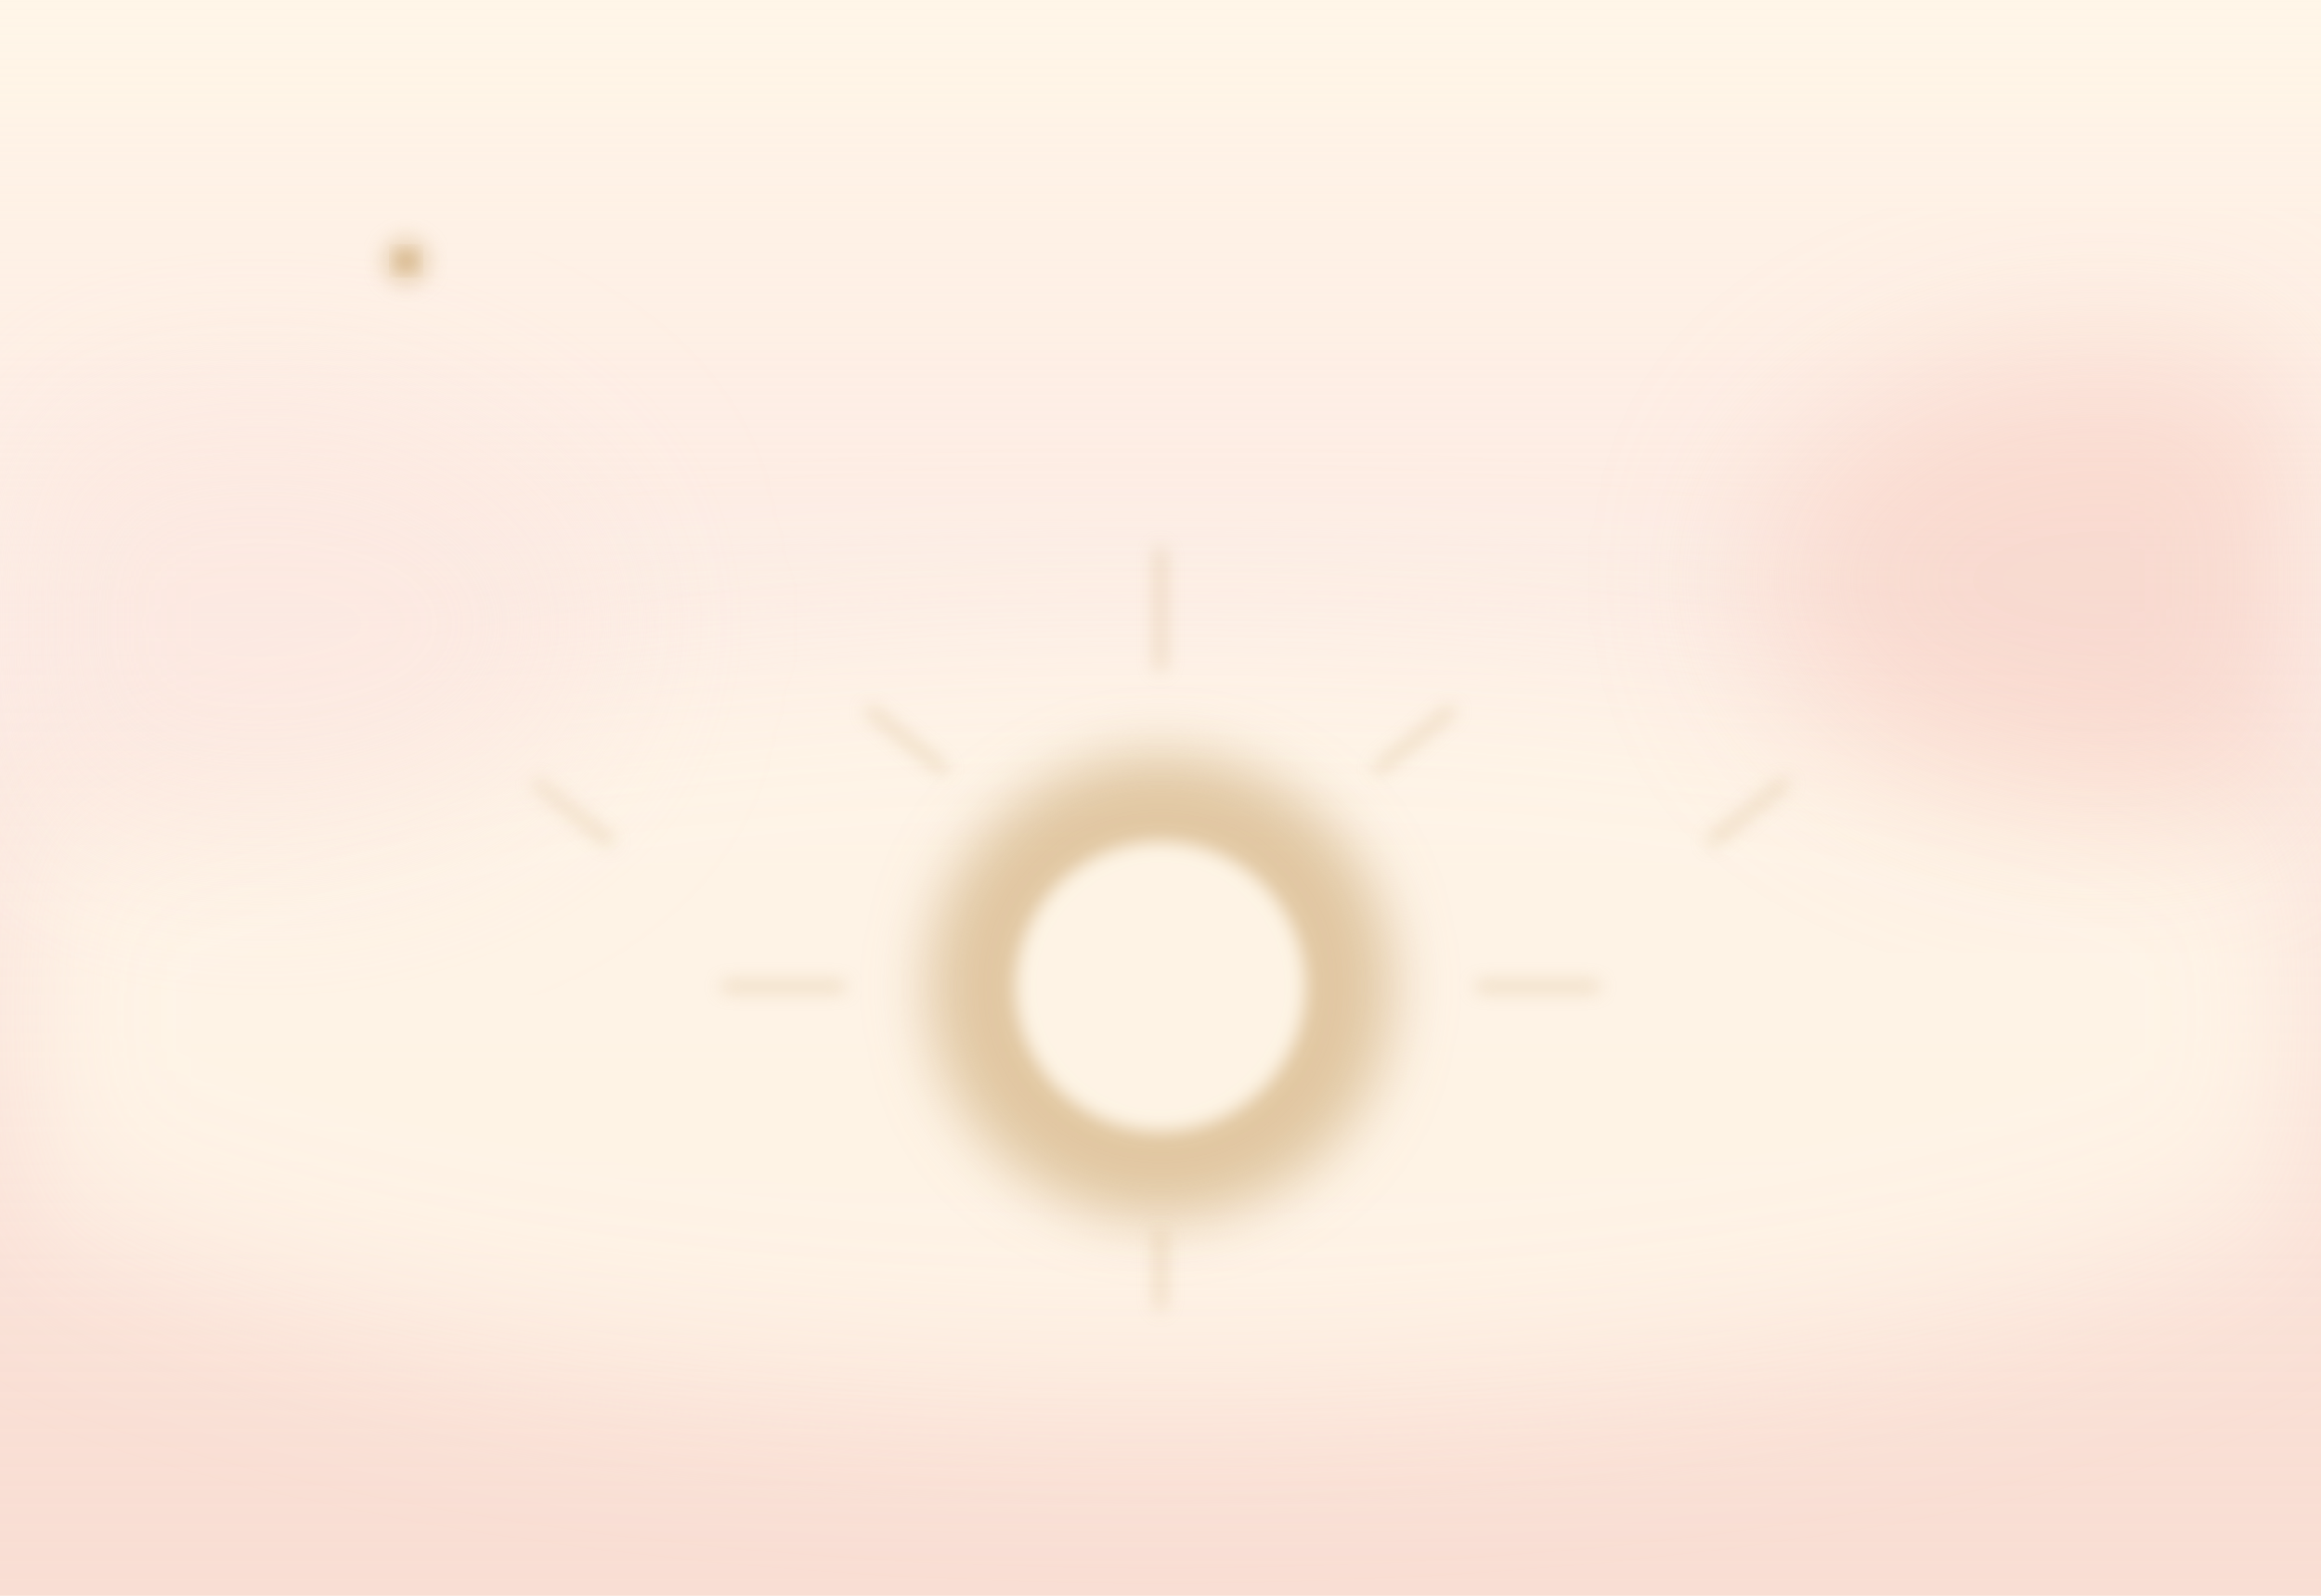
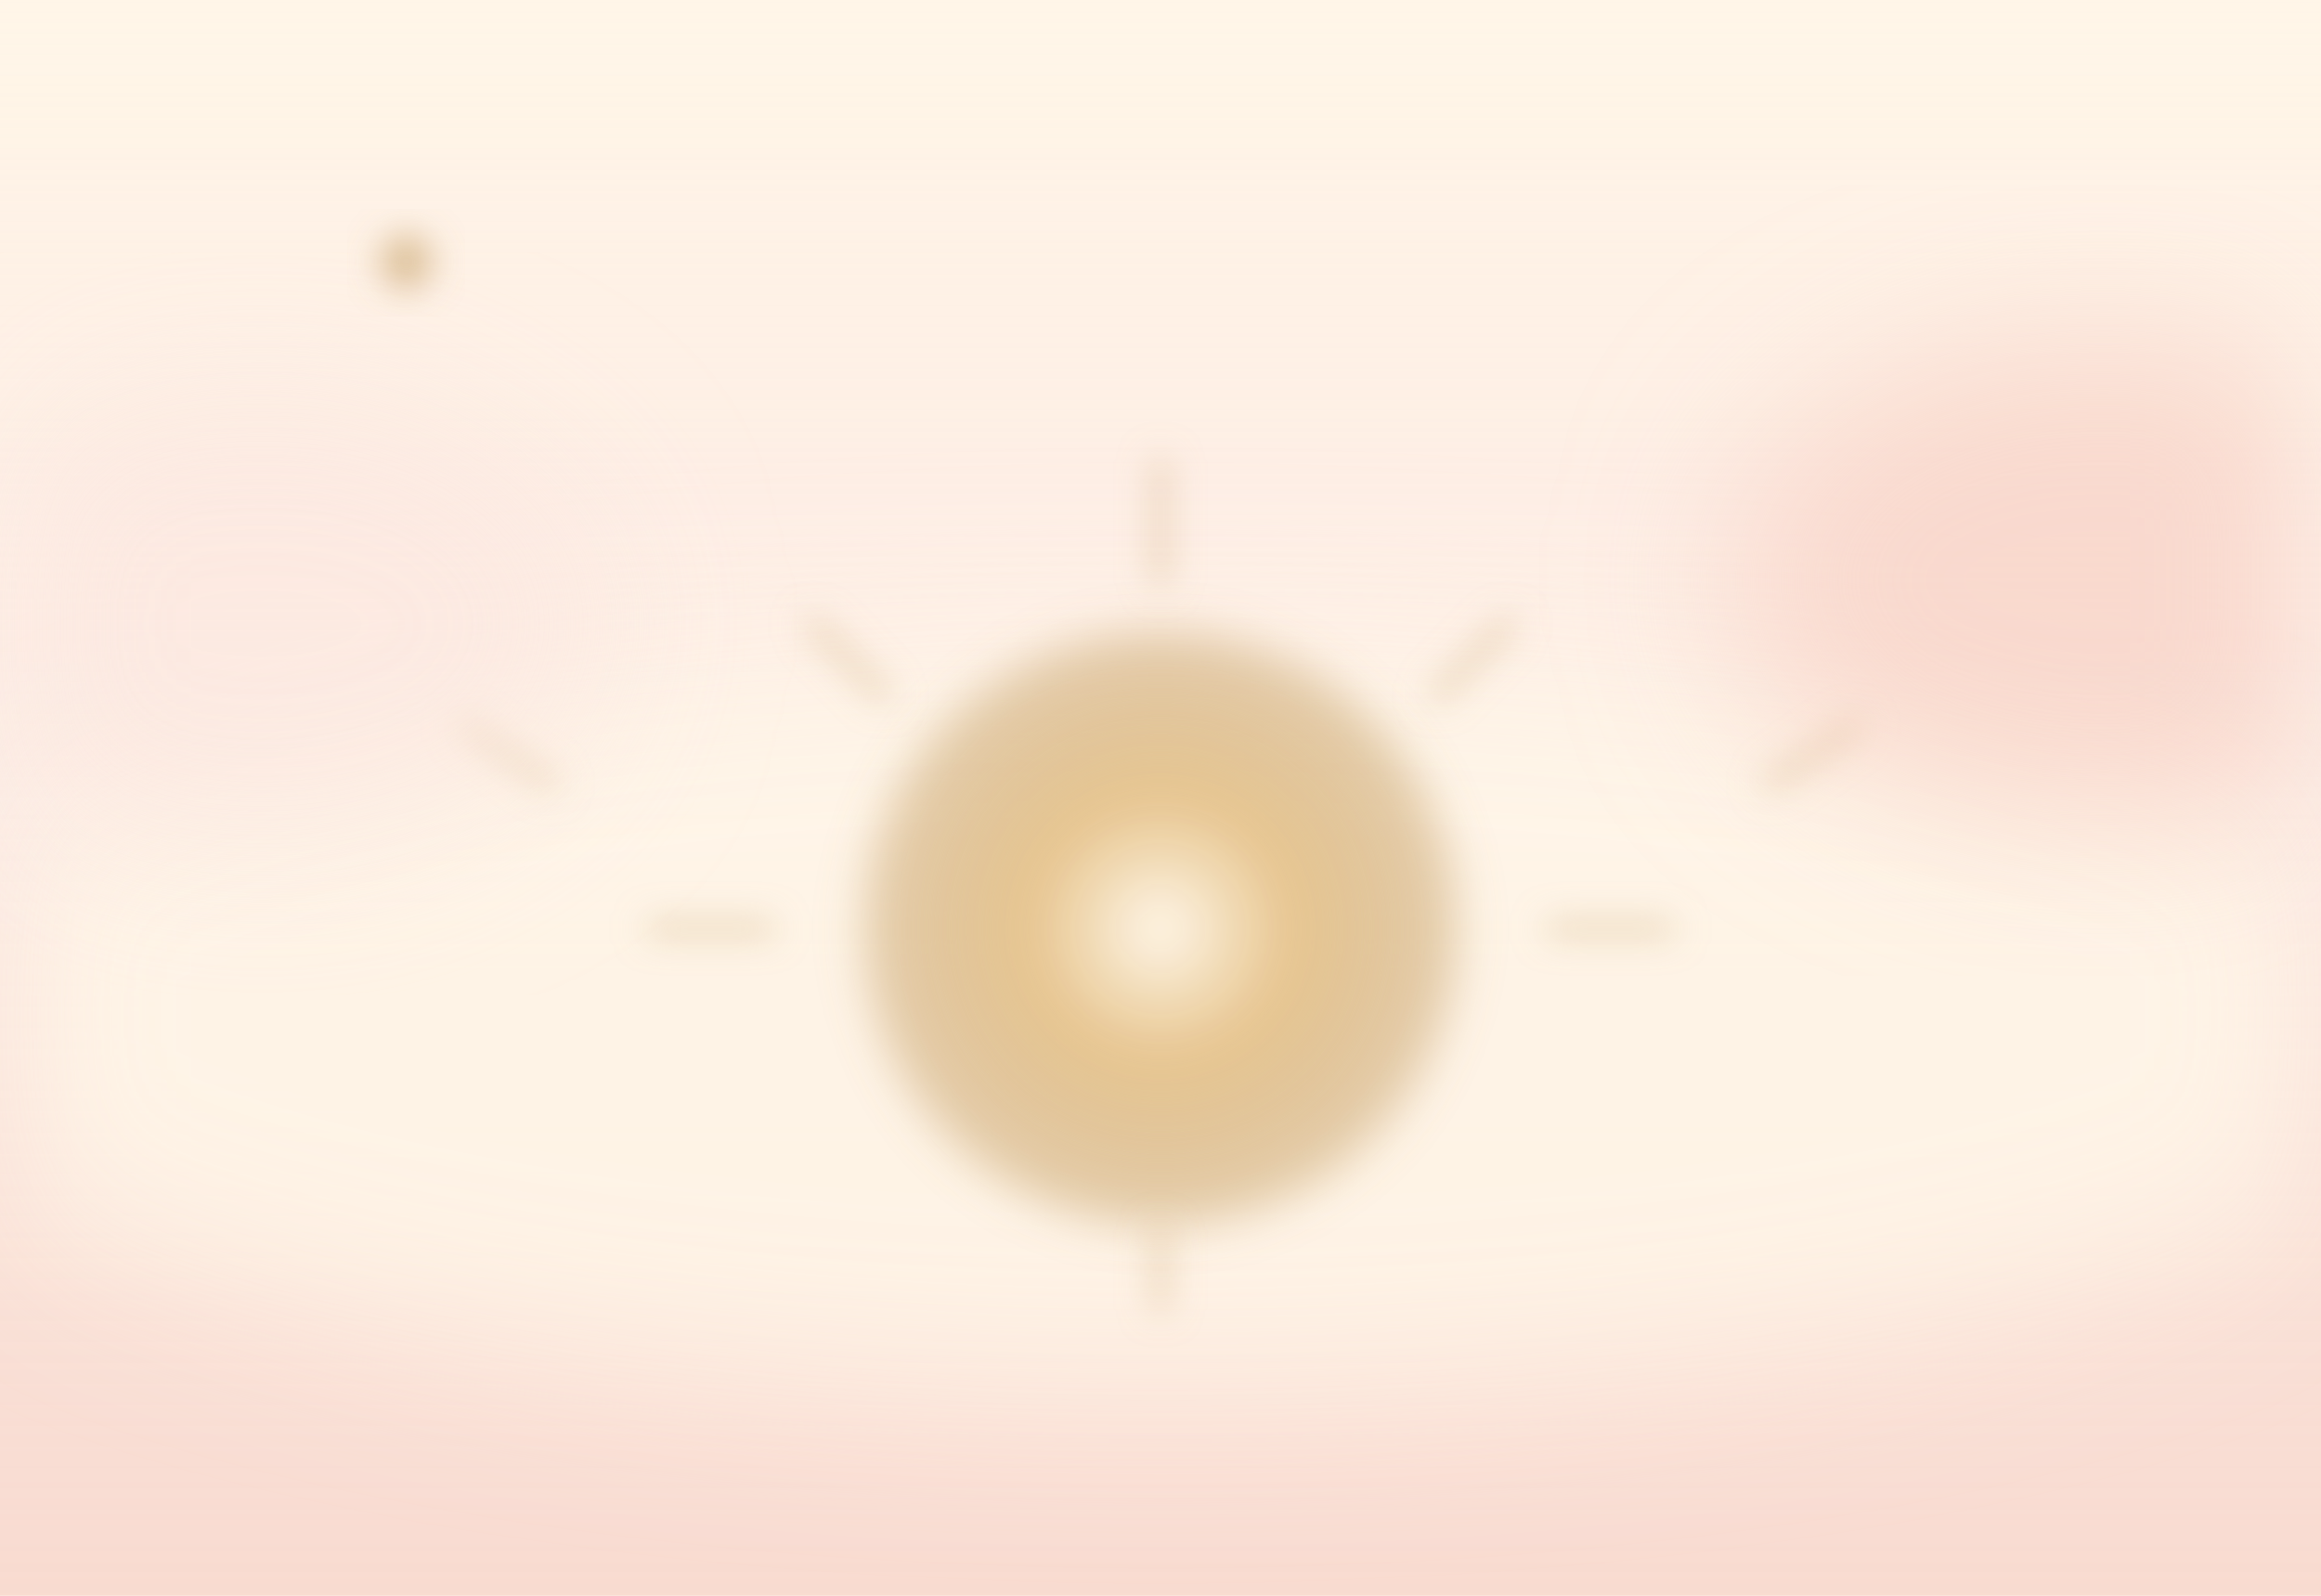
<svg xmlns="http://www.w3.org/2000/svg" viewBox="0 0 1600 1100" preserveAspectRatio="xMidYMid slice">
  <defs>
    <filter id="b3h" x="-30%" y="-30%" width="160%" height="160%">
      <feGaussianBlur stdDeviation="55" />
    </filter>
    <filter id="b3m" x="-30%" y="-30%" width="160%" height="160%">
-       <feGaussianBlur stdDeviation="20" />
-     </filter>
-     <filter id="b3l" x="-30%" y="-30%" width="160%" height="160%">
-       <feGaussianBlur stdDeviation="6" />
+       <feGaussianBlur stdDeviation="12" />
    </filter>
    <linearGradient id="rise" x1="0%" y1="0%" x2="0%" y2="100%">
      <stop offset="0%" stop-color="#fff6e8" stop-opacity="1" />
-       <stop offset="40%" stop-color="#fce7e0" stop-opacity="0.7" />
-       <stop offset="100%" stop-color="#f5c5b8" stop-opacity="0.5" />
+       <stop offset="50%" stop-color="#fce7e0" stop-opacity="0.7" />
+       <stop offset="100%" stop-color="#f5c5b8" stop-opacity="0.55" />
    </linearGradient>
+     <radialGradient id="sun3" cx="50%" cy="50%" r="50%">
+       <stop offset="0%" stop-color="#fff6e8" stop-opacity="1" />
+       <stop offset="40%" stop-color="#e6c48d" stop-opacity="0.95" />
+       <stop offset="85%" stop-color="#c9a36a" stop-opacity="0.5" />
+       <stop offset="100%" stop-color="#c9a36a" stop-opacity="0" />
+     </radialGradient>
  </defs>
  <rect width="1600" height="1100" fill="#fdf6ee" />
  <rect width="1600" height="1100" fill="url(#rise)" />
  <ellipse cx="800" cy="700" rx="900" ry="260" fill="#fff6e8" opacity="0.85" filter="url(#b3h)" />
-   <circle cx="800" cy="680" r="160" fill="#c9a36a" opacity="0.55" filter="url(#b3m)" />
-   <circle cx="800" cy="680" r="100" fill="#fff6e8" opacity="0.95" filter="url(#b3l)" />
-   <g stroke="#c9a36a" stroke-width="6" stroke-linecap="round" opacity="0.4" filter="url(#b3l)">
-     <line x1="800" y1="380" x2="800" y2="460" />
-     <line x1="500" y1="680" x2="580" y2="680" />
-     <line x1="1020" y1="680" x2="1100" y2="680" />
-     <line x1="600" y1="490" x2="650" y2="530" />
-     <line x1="1000" y1="490" x2="950" y2="530" />
-     <line x1="370" y1="540" x2="420" y2="580" />
-     <line x1="1230" y1="540" x2="1180" y2="580" />
+   <circle cx="800" cy="640" r="220" fill="url(#sun3)" filter="url(#b3m)" />
+   <g stroke="#c9a36a" stroke-width="9" stroke-linecap="round" opacity="0.5" filter="url(#b3m)">
+     <line x1="800" y1="320" x2="800" y2="400" />
+     <line x1="450" y1="640" x2="530" y2="640" />
+     <line x1="1070" y1="640" x2="1150" y2="640" />
+     <line x1="560" y1="430" x2="610" y2="480" />
+     <line x1="1040" y1="430" x2="990" y2="480" />
+     <line x1="320" y1="500" x2="380" y2="540" />
+     <line x1="1280" y1="500" x2="1220" y2="540" />
    <line x1="800" y1="900" x2="800" y2="850" />
  </g>
-   <ellipse cx="180" cy="430" rx="240" ry="160" fill="#fce7e0" opacity="0.55" filter="url(#b3h)" />
-   <ellipse cx="1450" cy="400" rx="240" ry="160" fill="#f5c5b8" opacity="0.45" filter="url(#b3h)" />
-   <circle cx="280" cy="180" r="7" fill="#c9a36a" opacity="0.85" filter="url(#b3l)" />
-   <circle cx="280" cy="180" r="18" fill="#c9a36a" opacity="0.3" filter="url(#b3l)" />
+   <ellipse cx="180" cy="430" rx="240" ry="160" fill="#fce7e0" opacity="0.6" filter="url(#b3h)" />
+   <ellipse cx="1450" cy="400" rx="260" ry="170" fill="#f5c5b8" opacity="0.5" filter="url(#b3h)" />
+   <g filter="url(#b3m)">
+     <circle cx="280" cy="180" r="22" fill="#c9a36a" opacity="0.25" />
+     <path d="M 280 158 L 287 178 L 305 180 L 287 184 L 280 204 L 273 184 L 255 180 L 273 178 Z" fill="#c9a36a" opacity="0.9" />
+   </g>
</svg>
